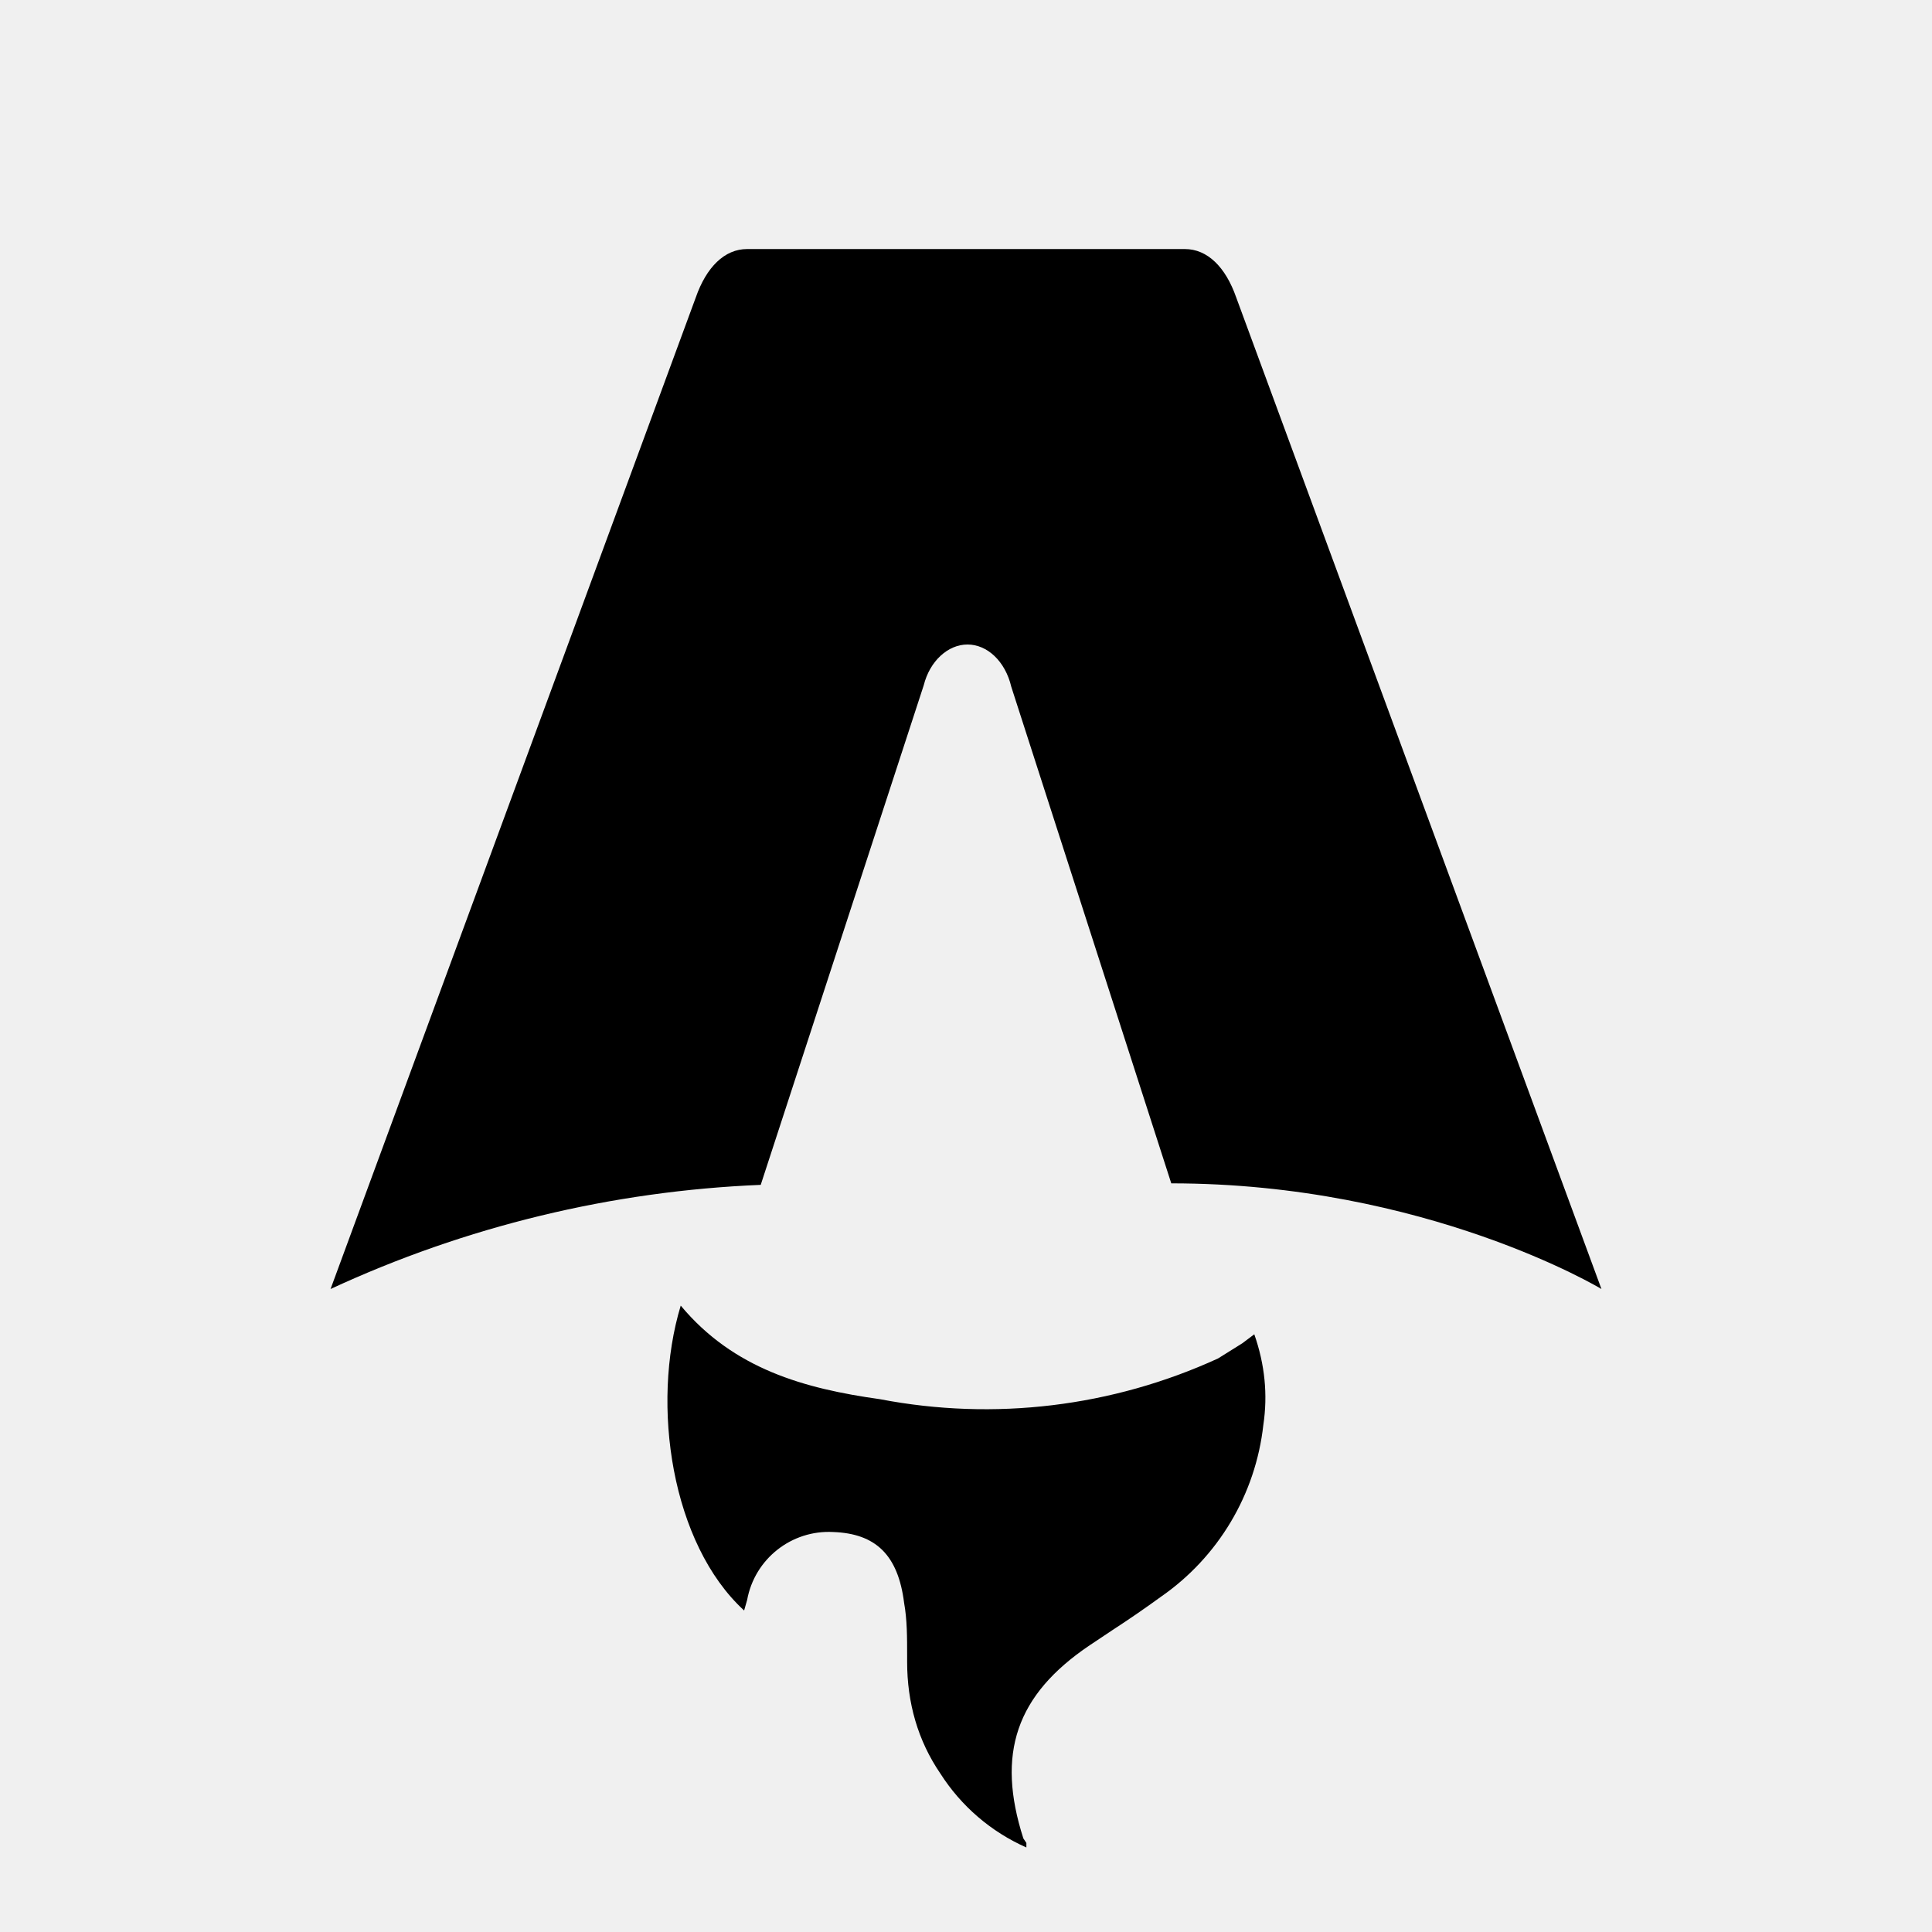
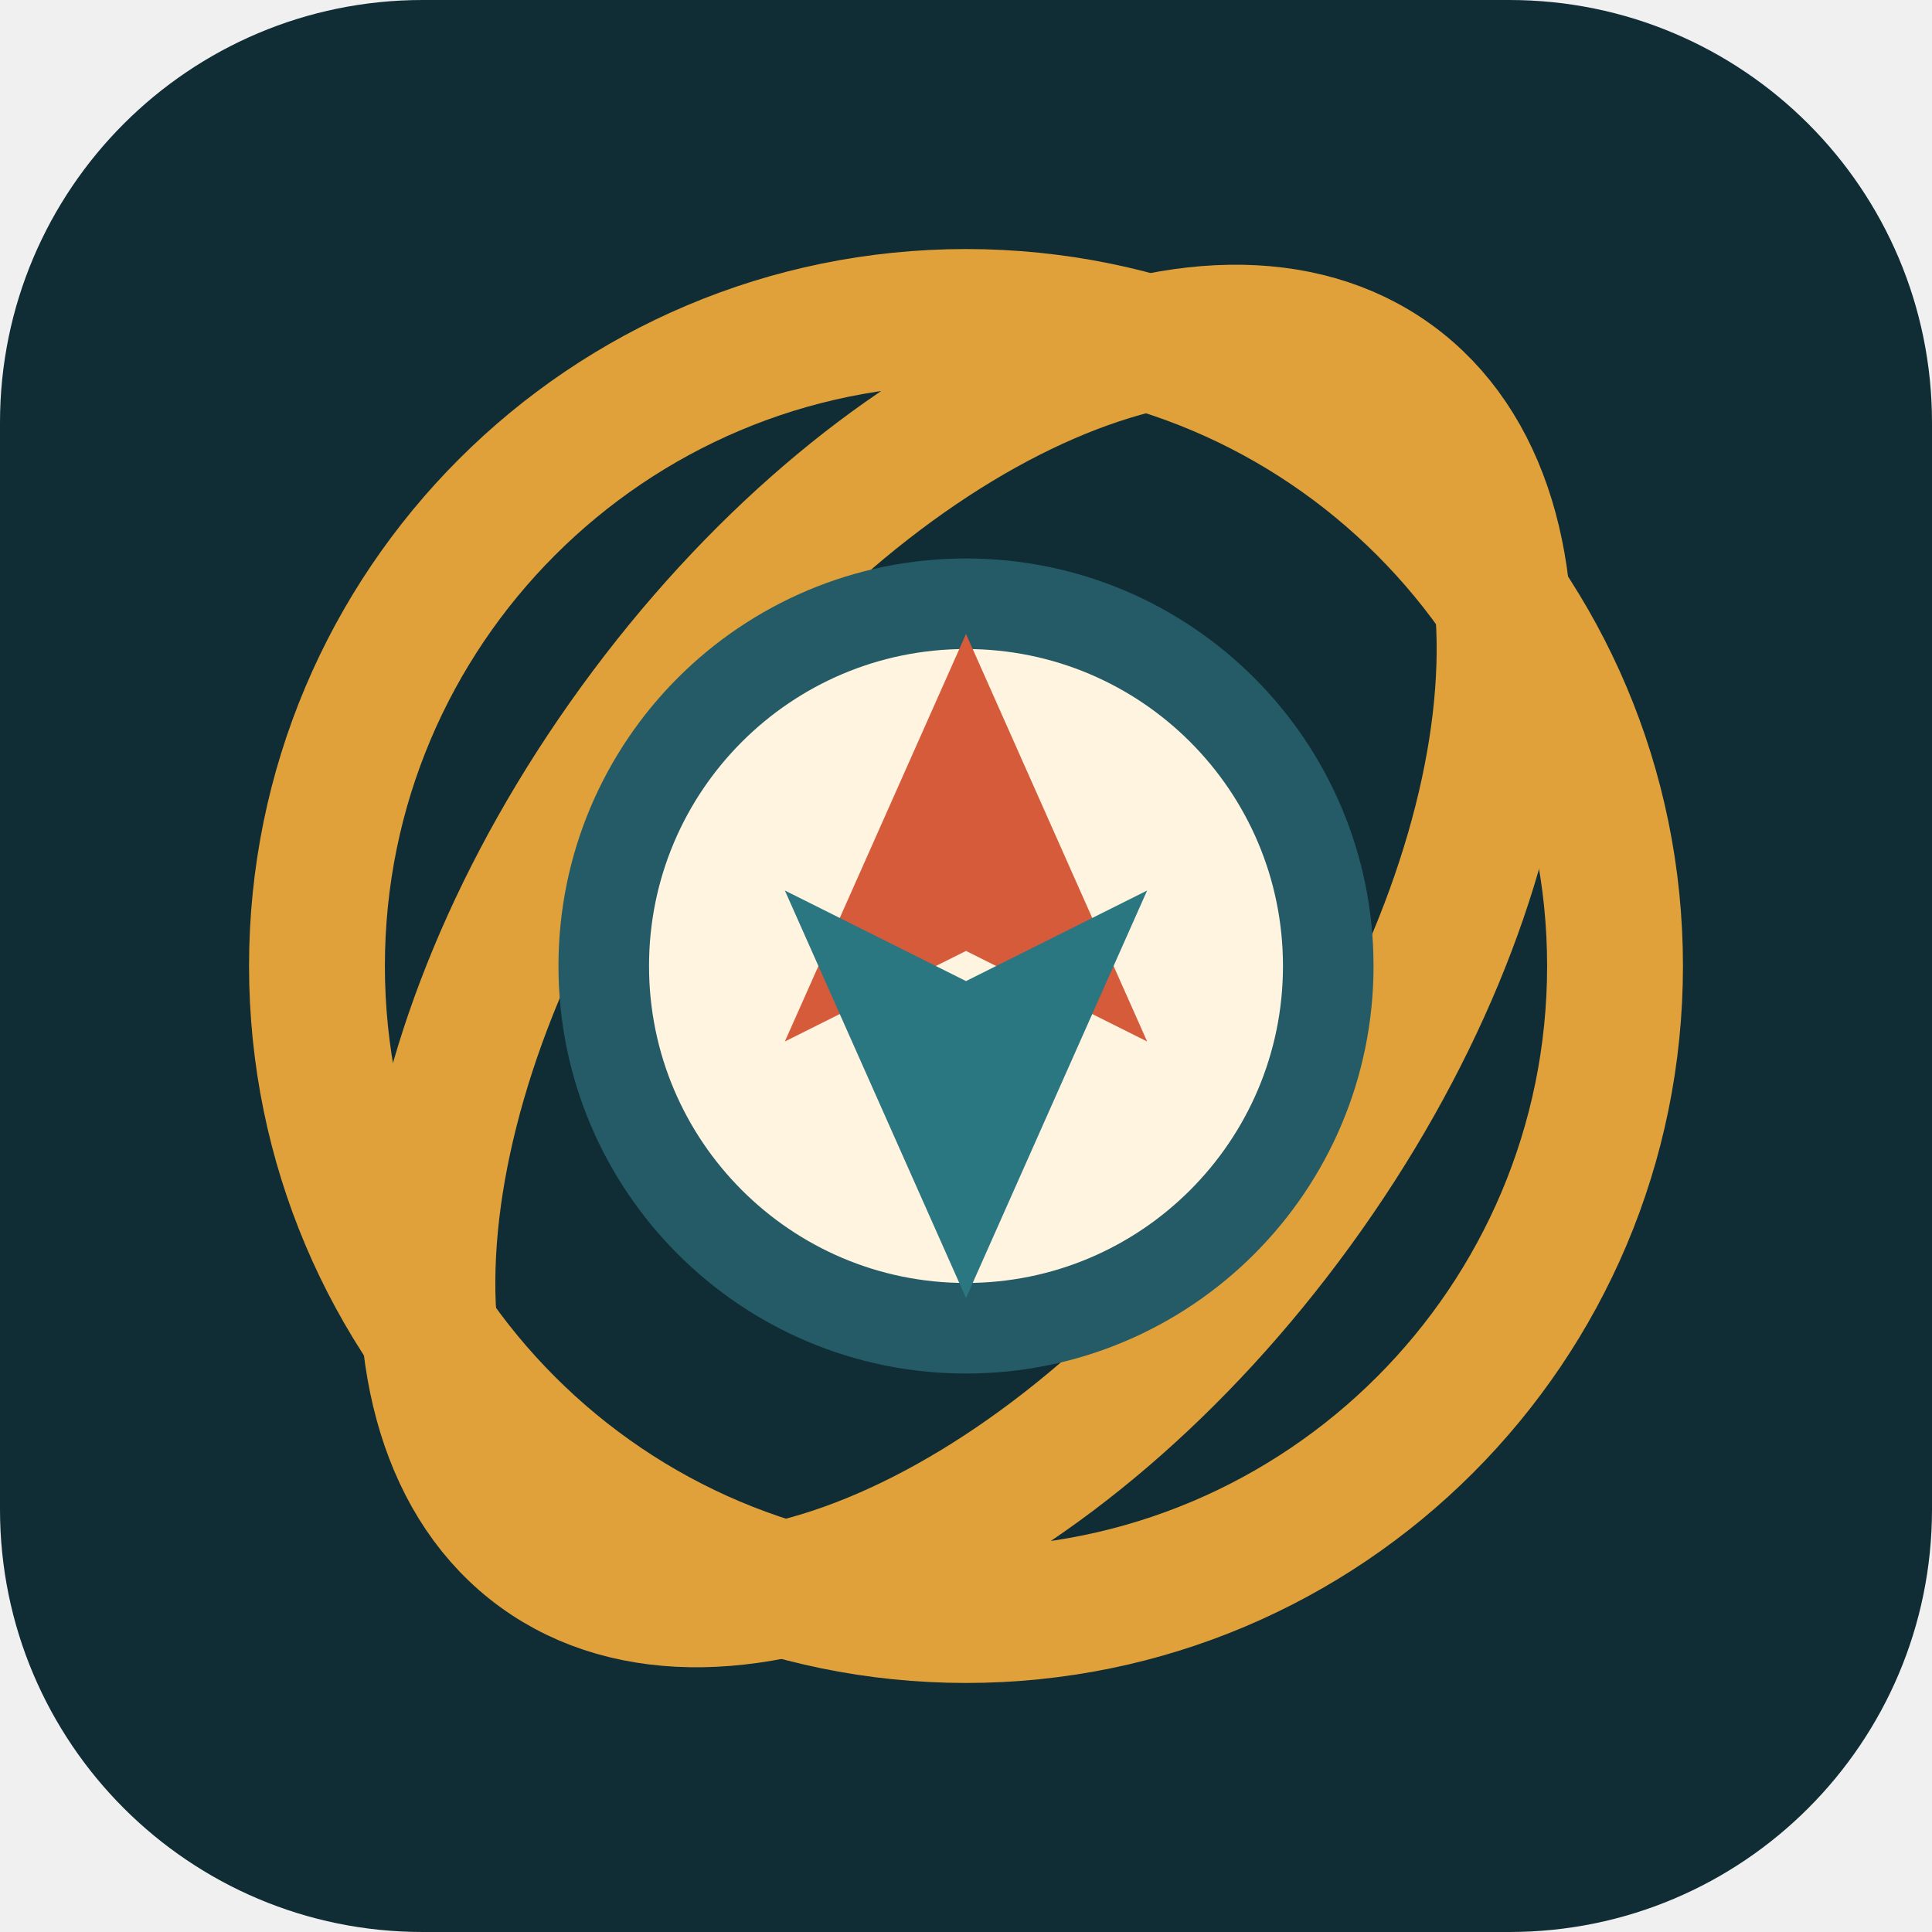
- <svg xmlns="http://www.w3.org/2000/svg" fill="none" viewBox="0 0 128 128">
-   <path d="M50.4 78.5a75.1 75.1 0 0 0-28.5 6.9l24.2-65.7c.7-2 1.9-3.2 3.4-3.2h29c1.5 0 2.7 1.2 3.4 3.2l24.2 65.7s-11.6-7-28.5-7L67 45.5c-.4-1.7-1.6-2.8-2.9-2.8-1.3 0-2.5 1.1-2.9 2.7L50.4 78.5Zm-1.1 28.2Zm-4.2-20.2c-2 6.6-.6 15.8 4.2 20.2a17.5 17.5 0 0 1 .2-.7 5.5 5.5 0 0 1 5.7-4.5c2.8.1 4.3 1.5 4.7 4.7.2 1.1.2 2.3.2 3.5v.4c0 2.7.7 5.2 2.2 7.4a13 13 0 0 0 5.7 4.9v-.3l-.2-.3c-1.8-5.6-.5-9.5 4.4-12.8l1.5-1a73 73 0 0 0 3.2-2.2 16 16 0 0 0 6.8-11.4c.3-2 .1-4-.6-6l-.8.6-1.6 1a37 37 0 0 1-22.4 2.7c-5-.7-9.7-2-13.2-6.2Z" />
-   <style>
-         path { fill: #000; }
-         @media (prefers-color-scheme: dark) {
-             path { fill: #FFF; }
-         }
-     </style>
+ <svg xmlns="http://www.w3.org/2000/svg" viewBox="0 0 128 128" role="img" aria-label="Gimble">
+   <rect width="128" height="128" rx="28" fill="#102D35" />
+   <g fill="none" stroke="#E0A13A" stroke-width="9" stroke-linecap="round">
+     <circle cx="64" cy="64" r="43" />
+     <ellipse cx="64" cy="64" rx="27" ry="48" transform="rotate(36 64 64)" />
+   </g>
+   <circle cx="64" cy="64" r="24" fill="#FFF4DF" stroke="#245B67" stroke-width="6" />
+   <path d="m64 42 12 27-12-6-12 6z" fill="#D55B3A" />
+   <path d="m64 86-12-27 12 6 12-6z" fill="#2B7781" />
</svg>
